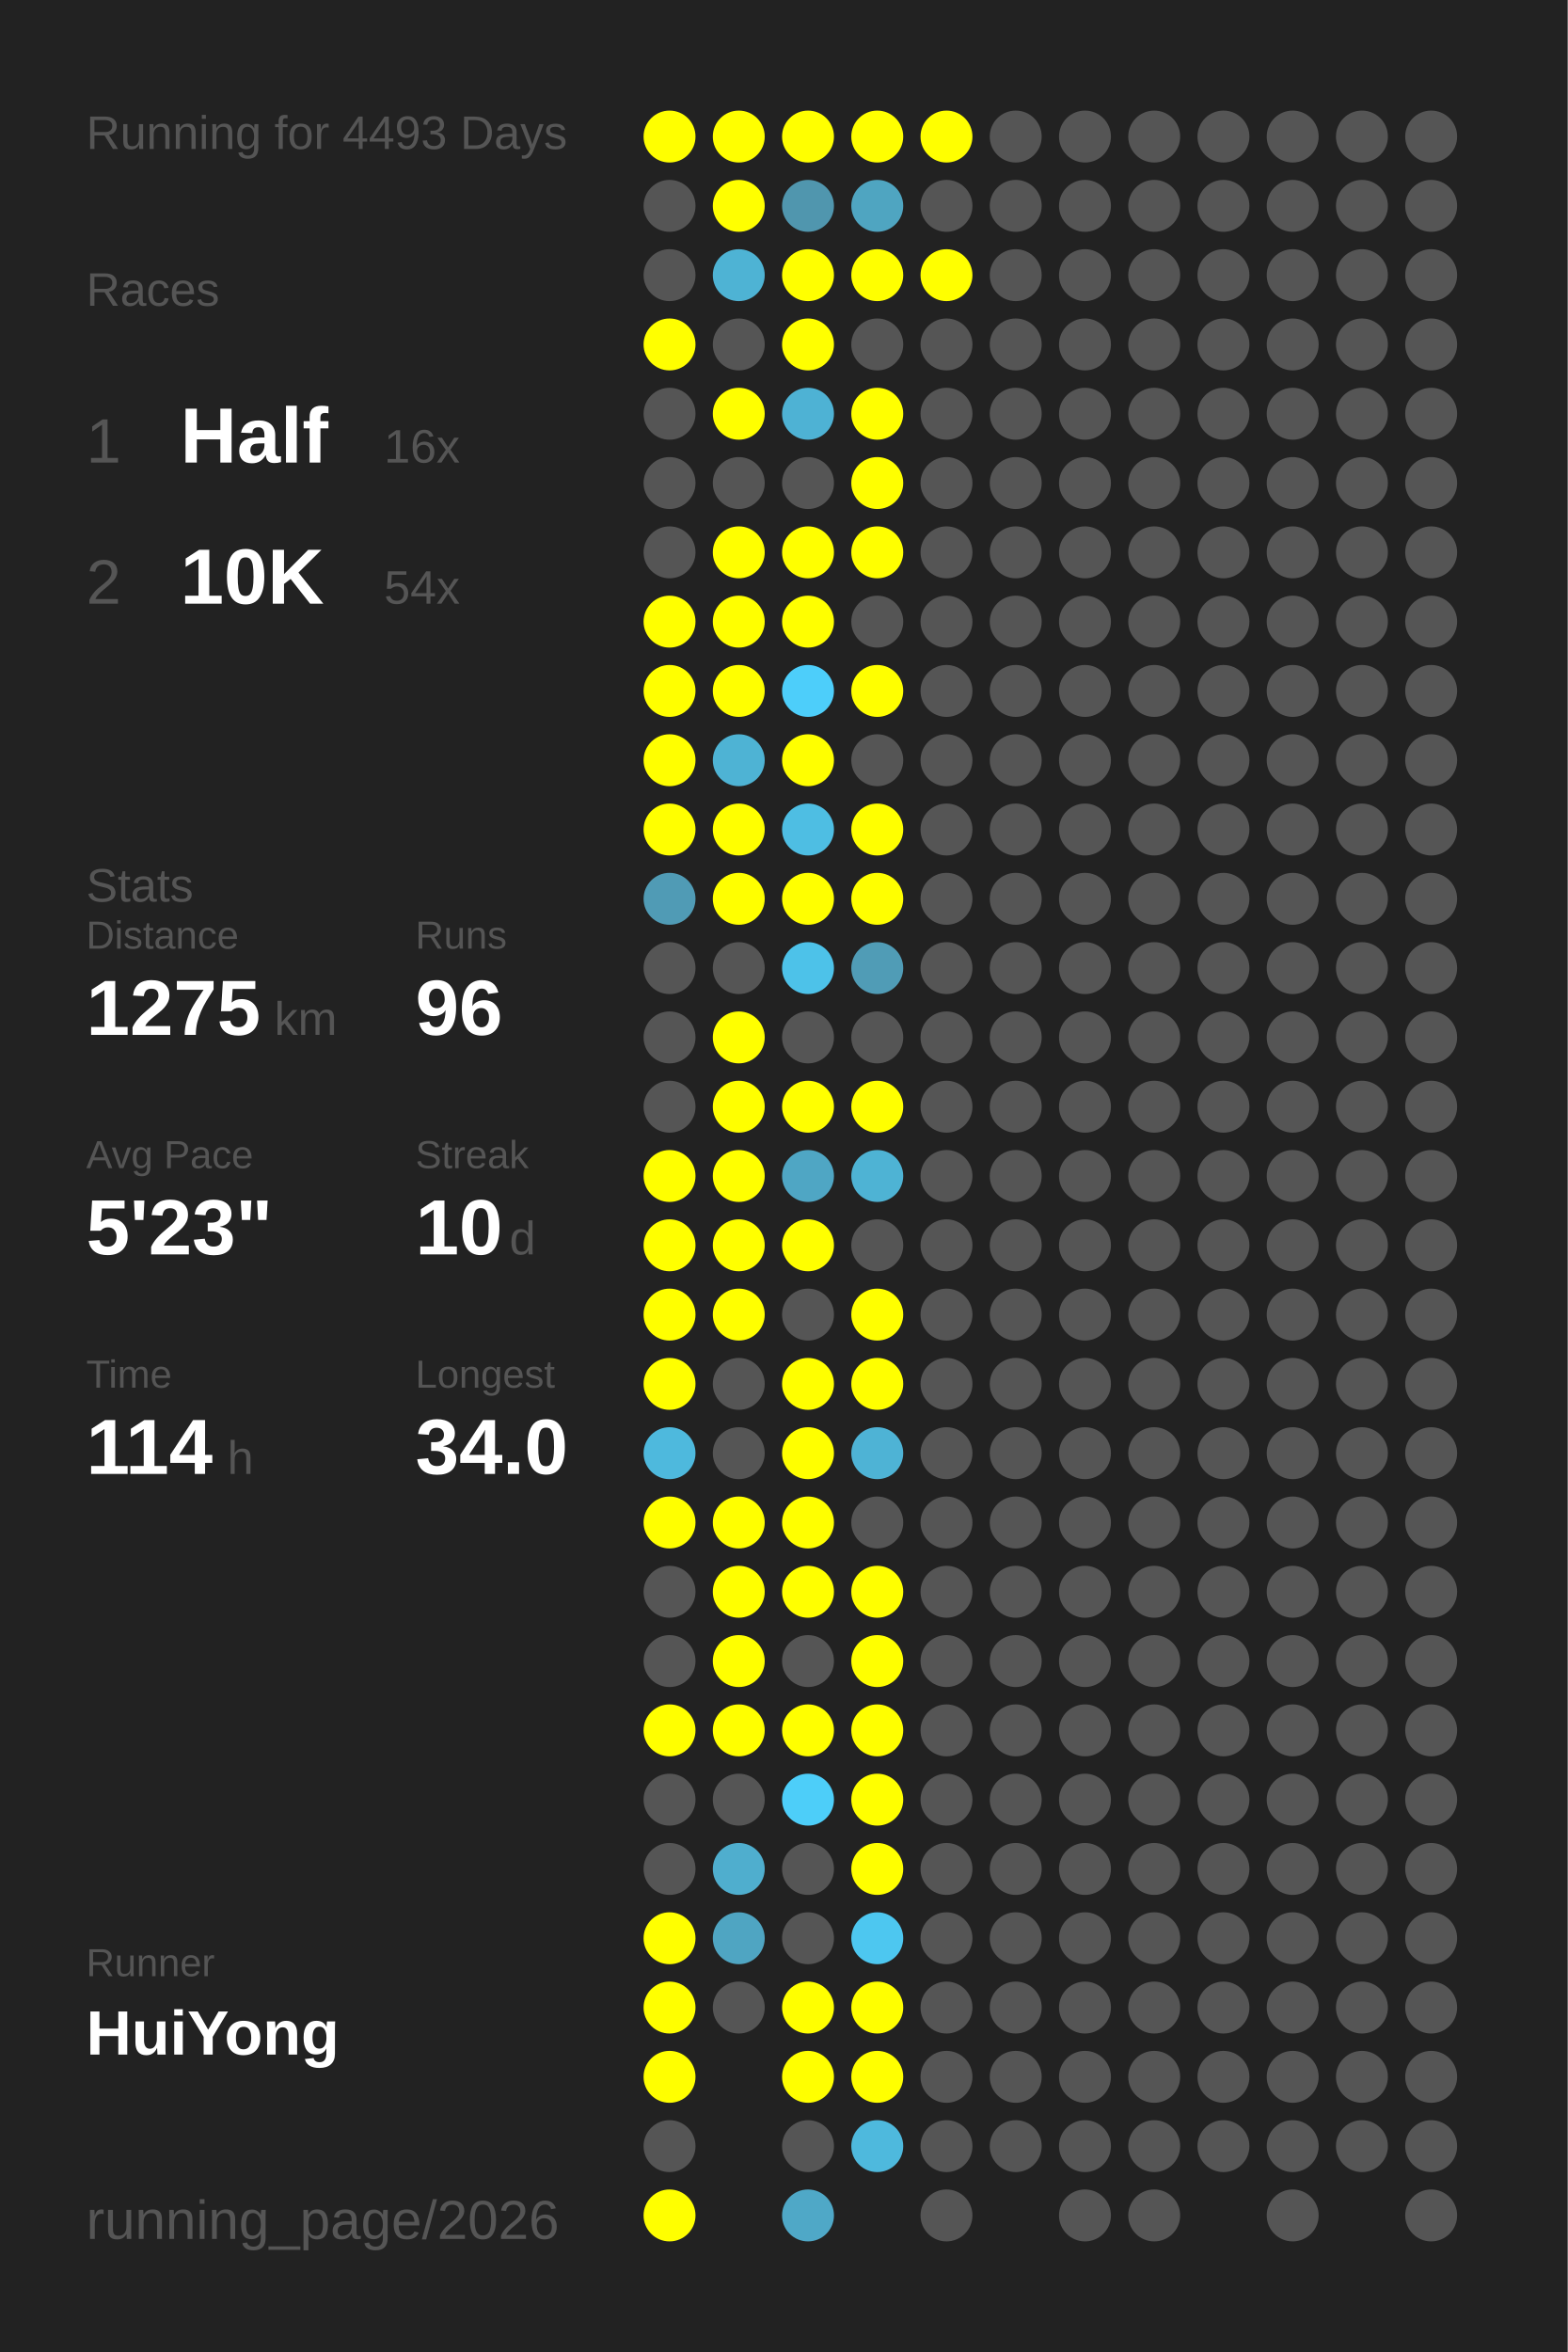
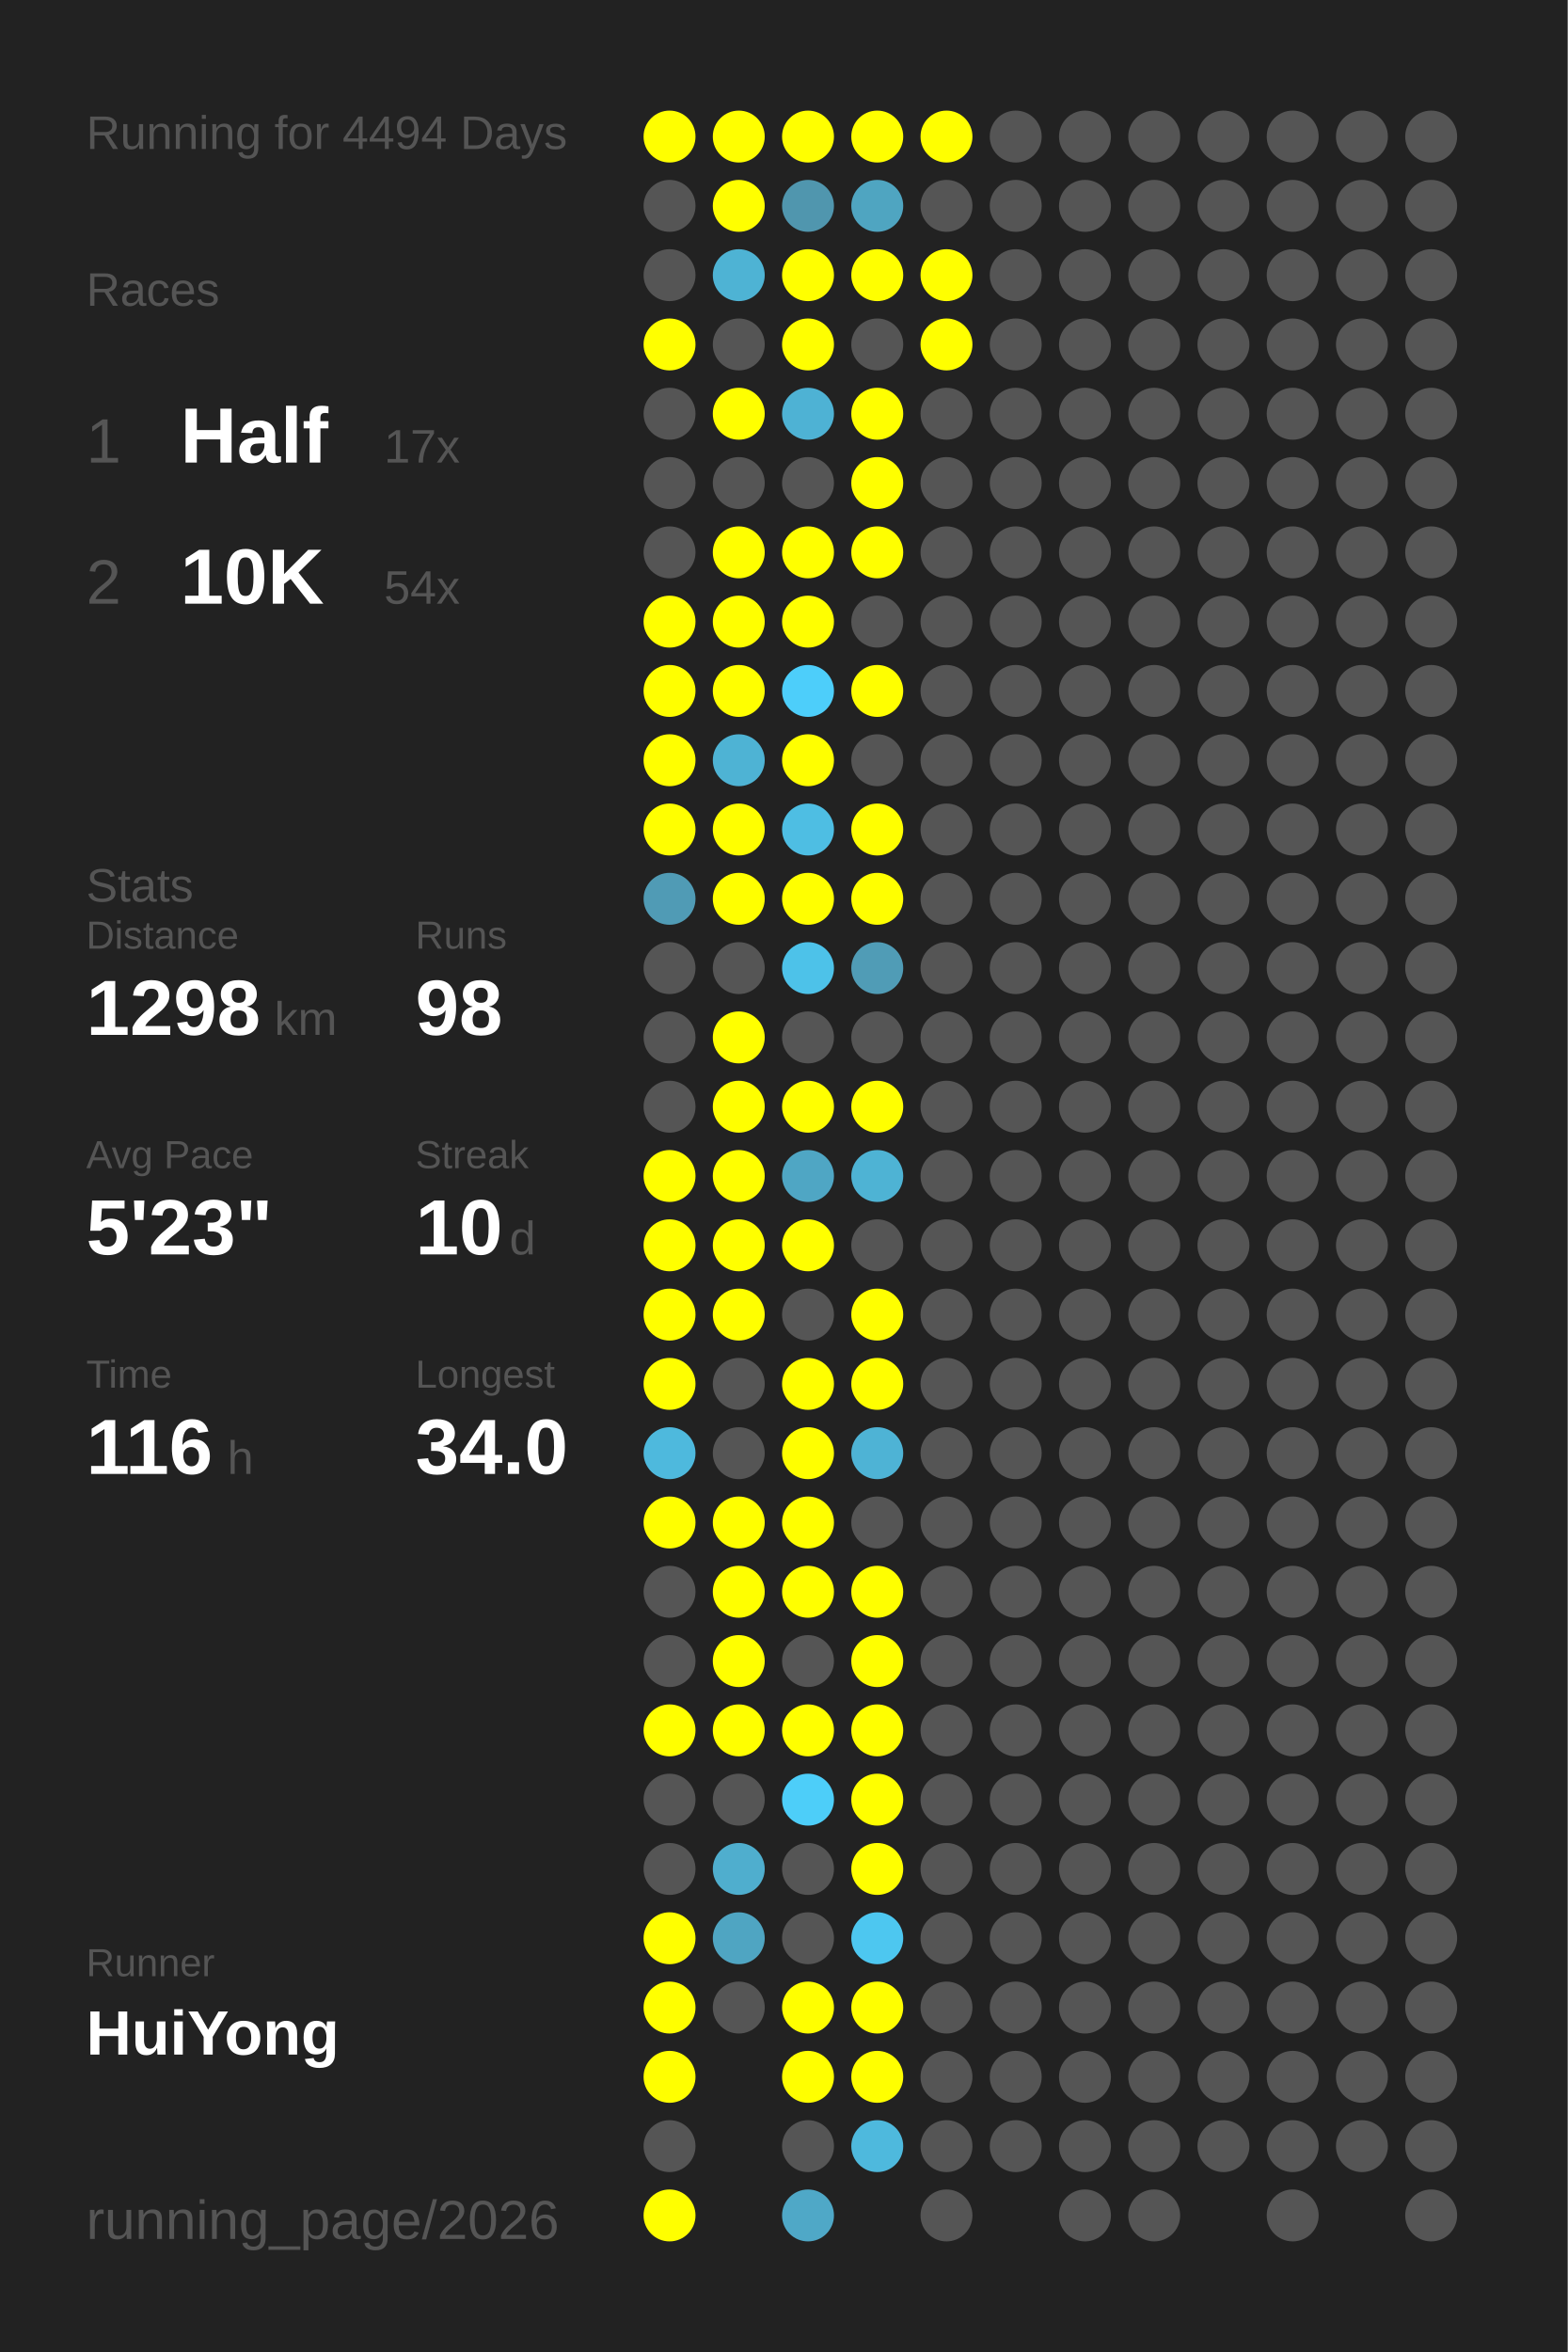
<svg xmlns="http://www.w3.org/2000/svg" baseProfile="full" height="300mm" version="1.1" viewBox="0,0,200,300" width="200mm">
  <defs />
  <rect fill="#222222" height="300" width="200" x="0" y="0" />
-   <text fill="#555555" style="font-size:6px; font-family:Arial;" x="11" y="19">Running for 4493 Days</text>
+   <text fill="#555555" style="font-size:6px; font-family:Arial;" x="11" y="19">Running for 4494 Days</text>
  <text fill="#555555" style="font-size:6px; font-family:Arial;" x="11" y="39">Races</text>
  <text fill="#555555" style="font-size:8px; font-family:Arial;" x="11" y="59">1</text>
  <text fill="#FFFFFF" style="font-size:10px; font-family:Arial; font-weight:bold;" x="23" y="59">Half</text>
-   <text fill="#555555" style="font-size:6px; font-family:Arial;" x="49" y="59">16x</text>
+   <text fill="#555555" style="font-size:6px; font-family:Arial;" x="49" y="59">17x</text>
  <text fill="#555555" style="font-size:8px; font-family:Arial;" x="11" y="77">2</text>
  <text fill="#FFFFFF" style="font-size:10px; font-family:Arial; font-weight:bold;" x="23" y="77">10K</text>
  <text fill="#555555" style="font-size:6px; font-family:Arial;" x="49" y="77">54x</text>
  <text fill="#555555" style="font-size:6px; font-family:Arial;" x="11" y="115">Stats</text>
  <text fill="#555555" style="font-size:5px; font-family:Arial;" x="11" y="121">Distance</text>
-   <text fill="#FFFFFF" style="font-size:10px; font-family:Arial; font-weight:bold;" x="11" y="132">1275</text>
+   <text fill="#FFFFFF" style="font-size:10px; font-family:Arial; font-weight:bold;" x="11" y="132">1298</text>
  <text fill="#555555" style="font-size:6px; font-family:Arial;" x="35" y="132">km</text>
  <text fill="#555555" style="font-size:5px; font-family:Arial;" x="53" y="121">Runs</text>
-   <text fill="#FFFFFF" style="font-size:10px; font-family:Arial; font-weight:bold;" x="53" y="132">96</text>
+   <text fill="#FFFFFF" style="font-size:10px; font-family:Arial; font-weight:bold;" x="53" y="132">98</text>
  <text fill="#555555" style="font-size:5px; font-family:Arial;" x="11" y="149">Avg Pace</text>
  <text fill="#FFFFFF" style="font-size:10px; font-family:Arial; font-weight:bold;" x="11" y="160">5'23"</text>
  <text fill="#555555" style="font-size:5px; font-family:Arial;" x="53" y="149">Streak</text>
  <text fill="#FFFFFF" style="font-size:10px; font-family:Arial; font-weight:bold;" x="53" y="160">10</text>
  <text fill="#555555" style="font-size:6px; font-family:Arial;" x="65" y="160">d</text>
  <text fill="#555555" style="font-size:5px; font-family:Arial;" x="11" y="177">Time</text>
-   <text fill="#FFFFFF" style="font-size:10px; font-family:Arial; font-weight:bold;" x="11" y="188">114</text>
+   <text fill="#FFFFFF" style="font-size:10px; font-family:Arial; font-weight:bold;" x="11" y="188">116</text>
  <text fill="#555555" style="font-size:6px; font-family:Arial;" x="29" y="188">h</text>
  <text fill="#555555" style="font-size:5px; font-family:Arial;" x="53" y="177">Longest</text>
  <text fill="#FFFFFF" style="font-size:10px; font-family:Arial; font-weight:bold;" x="53" y="188">34.0</text>
  <text fill="#555555" style="font-size:5px; font-family:Arial;" x="11" y="252.065">Runner</text>
  <text fill="#FFFFFF" style="font-size:8px; font-family:Arial; font-weight:bold;" x="11" y="262.065">HuiYong</text>
  <text fill="#555555" style="font-size:7px; font-family:Arial;" x="11" y="285.581">running_page/2026</text>
  <circle cx="85.417" cy="17.419" fill="#FFFF00" r="3.312" />
  <circle cx="85.417" cy="26.258" fill="#555555" r="3.312" />
  <circle cx="85.417" cy="35.097" fill="#555555" r="3.312" />
  <circle cx="85.417" cy="43.935" fill="#FFFF00" r="3.312" />
  <circle cx="85.417" cy="52.774" fill="#555555" r="3.312" />
  <circle cx="85.417" cy="61.613" fill="#555555" r="3.312" />
  <circle cx="85.417" cy="70.452" fill="#555555" r="3.312" />
  <circle cx="85.417" cy="79.29" fill="#FFFF00" r="3.312" />
  <circle cx="85.417" cy="88.129" fill="#FFFF00" r="3.312" />
  <circle cx="85.417" cy="96.968" fill="#FFFF00" r="3.312" />
  <circle cx="85.417" cy="105.806" fill="#FFFF00" r="3.312" />
  <circle cx="85.417" cy="114.645" fill="#509bb5" r="3.312" />
  <circle cx="85.417" cy="123.484" fill="#555555" r="3.312" />
  <circle cx="85.417" cy="132.323" fill="#555555" r="3.312" />
  <circle cx="85.417" cy="141.161" fill="#555555" r="3.312" />
  <circle cx="85.417" cy="150" fill="#FFFF00" r="3.312" />
  <circle cx="85.417" cy="158.839" fill="#FFFF00" r="3.312" />
  <circle cx="85.417" cy="167.677" fill="#FFFF00" r="3.312" />
  <circle cx="85.417" cy="176.516" fill="#FFFF00" r="3.312" />
  <circle cx="85.417" cy="185.355" fill="#4eb9dd" r="3.312" />
  <circle cx="85.417" cy="194.194" fill="#FFFF00" r="3.312" />
  <circle cx="85.417" cy="203.032" fill="#555555" r="3.312" />
  <circle cx="85.417" cy="211.871" fill="#555555" r="3.312" />
  <circle cx="85.417" cy="220.71" fill="#FFFF00" r="3.312" />
  <circle cx="85.417" cy="229.548" fill="#555555" r="3.312" />
  <circle cx="85.417" cy="238.387" fill="#555555" r="3.312" />
  <circle cx="85.417" cy="247.226" fill="#FFFF00" r="3.312" />
  <circle cx="85.417" cy="256.065" fill="#FFFF00" r="3.312" />
  <circle cx="85.417" cy="264.903" fill="#FFFF00" r="3.312" />
  <circle cx="85.417" cy="273.742" fill="#555555" r="3.312" />
  <circle cx="85.417" cy="282.581" fill="#FFFF00" r="3.312" />
  <circle cx="94.25" cy="17.419" fill="#FFFF00" r="3.312" />
  <circle cx="94.25" cy="26.258" fill="#FFFF00" r="3.312" />
  <circle cx="94.25" cy="35.097" fill="#4eb3d4" r="3.312" />
  <circle cx="94.25" cy="43.935" fill="#555555" r="3.312" />
  <circle cx="94.25" cy="52.774" fill="#FFFF00" r="3.312" />
  <circle cx="94.25" cy="61.613" fill="#555555" r="3.312" />
  <circle cx="94.25" cy="70.452" fill="#FFFF00" r="3.312" />
  <circle cx="94.25" cy="79.29" fill="#FFFF00" r="3.312" />
  <circle cx="94.25" cy="88.129" fill="#FFFF00" r="3.312" />
  <circle cx="94.25" cy="96.968" fill="#4eb3d4" r="3.312" />
  <circle cx="94.25" cy="105.806" fill="#FFFF00" r="3.312" />
  <circle cx="94.25" cy="114.645" fill="#FFFF00" r="3.312" />
  <circle cx="94.25" cy="123.484" fill="#555555" r="3.312" />
  <circle cx="94.25" cy="132.323" fill="#FFFF00" r="3.312" />
  <circle cx="94.25" cy="141.161" fill="#FFFF00" r="3.312" />
  <circle cx="94.25" cy="150" fill="#FFFF00" r="3.312" />
  <circle cx="94.25" cy="158.839" fill="#FFFF00" r="3.312" />
  <circle cx="94.25" cy="167.677" fill="#FFFF00" r="3.312" />
  <circle cx="94.25" cy="176.516" fill="#555555" r="3.312" />
  <circle cx="94.25" cy="185.355" fill="#555555" r="3.312" />
  <circle cx="94.25" cy="194.194" fill="#FFFF00" r="3.312" />
  <circle cx="94.25" cy="203.032" fill="#FFFF00" r="3.312" />
  <circle cx="94.25" cy="211.871" fill="#FFFF00" r="3.312" />
  <circle cx="94.25" cy="220.71" fill="#FFFF00" r="3.312" />
  <circle cx="94.25" cy="229.548" fill="#555555" r="3.312" />
  <circle cx="94.25" cy="238.387" fill="#4faece" r="3.312" />
  <circle cx="94.25" cy="247.226" fill="#4fa5c2" r="3.312" />
  <circle cx="94.25" cy="256.065" fill="#555555" r="3.312" />
  <circle cx="103.083" cy="17.419" fill="#FFFF00" r="3.312" />
  <circle cx="103.083" cy="26.258" fill="#5096ae" r="3.312" />
  <circle cx="103.083" cy="35.097" fill="#FFFF00" r="3.312" />
  <circle cx="103.083" cy="43.935" fill="#FFFF00" r="3.312" />
  <circle cx="103.083" cy="52.774" fill="#4eb2d4" r="3.312" />
  <circle cx="103.083" cy="61.613" fill="#555555" r="3.312" />
  <circle cx="103.083" cy="70.452" fill="#FFFF00" r="3.312" />
  <circle cx="103.083" cy="79.29" fill="#FFFF00" r="3.312" />
  <circle cx="103.083" cy="88.129" fill="#4dcefa" r="3.312" />
  <circle cx="103.083" cy="96.968" fill="#FFFF00" r="3.312" />
  <circle cx="103.083" cy="105.806" fill="#4ebee3" r="3.312" />
  <circle cx="103.083" cy="114.645" fill="#FFFF00" r="3.312" />
  <circle cx="103.083" cy="123.484" fill="#4dc2e9" r="3.312" />
  <circle cx="103.083" cy="132.323" fill="#555555" r="3.312" />
  <circle cx="103.083" cy="141.161" fill="#FFFF00" r="3.312" />
  <circle cx="103.083" cy="150" fill="#4fa6c4" r="3.312" />
  <circle cx="103.083" cy="158.839" fill="#FFFF00" r="3.312" />
  <circle cx="103.083" cy="167.677" fill="#555555" r="3.312" />
  <circle cx="103.083" cy="176.516" fill="#FFFF00" r="3.312" />
  <circle cx="103.083" cy="185.355" fill="#FFFF00" r="3.312" />
  <circle cx="103.083" cy="194.194" fill="#FFFF00" r="3.312" />
  <circle cx="103.083" cy="203.032" fill="#FFFF00" r="3.312" />
  <circle cx="103.083" cy="211.871" fill="#555555" r="3.312" />
  <circle cx="103.083" cy="220.71" fill="#FFFF00" r="3.312" />
  <circle cx="103.083" cy="229.548" fill="#4dcef9" r="3.312" />
  <circle cx="103.083" cy="238.387" fill="#555555" r="3.312" />
  <circle cx="103.083" cy="247.226" fill="#555555" r="3.312" />
  <circle cx="103.083" cy="256.065" fill="#FFFF00" r="3.312" />
  <circle cx="103.083" cy="264.903" fill="#FFFF00" r="3.312" />
  <circle cx="103.083" cy="273.742" fill="#555555" r="3.312" />
  <circle cx="103.083" cy="282.581" fill="#4fa8c7" r="3.312" />
  <circle cx="111.917" cy="17.419" fill="#FFFF00" r="3.312" />
  <circle cx="111.917" cy="26.258" fill="#4fa5c1" r="3.312" />
  <circle cx="111.917" cy="35.097" fill="#FFFF00" r="3.312" />
  <circle cx="111.917" cy="43.935" fill="#555555" r="3.312" />
  <circle cx="111.917" cy="52.774" fill="#FFFF00" r="3.312" />
  <circle cx="111.917" cy="61.613" fill="#FFFF00" r="3.312" />
  <circle cx="111.917" cy="70.452" fill="#FFFF00" r="3.312" />
  <circle cx="111.917" cy="79.29" fill="#555555" r="3.312" />
  <circle cx="111.917" cy="88.129" fill="#FFFF00" r="3.312" />
  <circle cx="111.917" cy="96.968" fill="#555555" r="3.312" />
  <circle cx="111.917" cy="105.806" fill="#FFFF00" r="3.312" />
  <circle cx="111.917" cy="114.645" fill="#FFFF00" r="3.312" />
  <circle cx="111.917" cy="123.484" fill="#509cb6" r="3.312" />
  <circle cx="111.917" cy="132.323" fill="#555555" r="3.312" />
  <circle cx="111.917" cy="141.161" fill="#FFFF00" r="3.312" />
  <circle cx="111.917" cy="150" fill="#4eb3d4" r="3.312" />
  <circle cx="111.917" cy="158.839" fill="#555555" r="3.312" />
  <circle cx="111.917" cy="167.677" fill="#FFFF00" r="3.312" />
  <circle cx="111.917" cy="176.516" fill="#FFFF00" r="3.312" />
  <circle cx="111.917" cy="185.355" fill="#4eb3d5" r="3.312" />
  <circle cx="111.917" cy="194.194" fill="#555555" r="3.312" />
  <circle cx="111.917" cy="203.032" fill="#FFFF00" r="3.312" />
  <circle cx="111.917" cy="211.871" fill="#FFFF00" r="3.312" />
  <circle cx="111.917" cy="220.71" fill="#FFFF00" r="3.312" />
  <circle cx="111.917" cy="229.548" fill="#FFFF00" r="3.312" />
  <circle cx="111.917" cy="238.387" fill="#FFFF00" r="3.312" />
  <circle cx="111.917" cy="247.226" fill="#4dc7f0" r="3.312" />
  <circle cx="111.917" cy="256.065" fill="#FFFF00" r="3.312" />
  <circle cx="111.917" cy="264.903" fill="#FFFF00" r="3.312" />
  <circle cx="111.917" cy="273.742" fill="#4eb9dd" r="3.312" />
  <circle cx="120.75" cy="17.419" fill="#FFFF00" r="3.312" />
  <circle cx="120.75" cy="26.258" fill="#555555" r="3.312" />
  <circle cx="120.75" cy="35.097" fill="#FFFF00" r="3.312" />
-   <circle cx="120.75" cy="43.935" fill="#555555" r="3.312" />
+   <circle cx="120.75" cy="43.935" fill="#FFFF00" r="3.312" />
  <circle cx="120.75" cy="52.774" fill="#555555" r="3.312" />
  <circle cx="120.75" cy="61.613" fill="#555555" r="3.312" />
  <circle cx="120.75" cy="70.452" fill="#555555" r="3.312" />
  <circle cx="120.75" cy="79.29" fill="#555555" r="3.312" />
  <circle cx="120.75" cy="88.129" fill="#555555" r="3.312" />
  <circle cx="120.75" cy="96.968" fill="#555555" r="3.312" />
  <circle cx="120.75" cy="105.806" fill="#555555" r="3.312" />
  <circle cx="120.75" cy="114.645" fill="#555555" r="3.312" />
  <circle cx="120.75" cy="123.484" fill="#555555" r="3.312" />
  <circle cx="120.75" cy="132.323" fill="#555555" r="3.312" />
  <circle cx="120.75" cy="141.161" fill="#555555" r="3.312" />
  <circle cx="120.75" cy="150" fill="#555555" r="3.312" />
  <circle cx="120.75" cy="158.839" fill="#555555" r="3.312" />
  <circle cx="120.75" cy="167.677" fill="#555555" r="3.312" />
  <circle cx="120.75" cy="176.516" fill="#555555" r="3.312" />
  <circle cx="120.75" cy="185.355" fill="#555555" r="3.312" />
  <circle cx="120.75" cy="194.194" fill="#555555" r="3.312" />
  <circle cx="120.75" cy="203.032" fill="#555555" r="3.312" />
  <circle cx="120.75" cy="211.871" fill="#555555" r="3.312" />
  <circle cx="120.75" cy="220.71" fill="#555555" r="3.312" />
  <circle cx="120.75" cy="229.548" fill="#555555" r="3.312" />
  <circle cx="120.75" cy="238.387" fill="#555555" r="3.312" />
  <circle cx="120.75" cy="247.226" fill="#555555" r="3.312" />
  <circle cx="120.75" cy="256.065" fill="#555555" r="3.312" />
  <circle cx="120.75" cy="264.903" fill="#555555" r="3.312" />
  <circle cx="120.75" cy="273.742" fill="#555555" r="3.312" />
  <circle cx="120.75" cy="282.581" fill="#555555" r="3.312" />
  <circle cx="129.583" cy="17.419" fill="#555555" r="3.312" />
  <circle cx="129.583" cy="26.258" fill="#555555" r="3.312" />
  <circle cx="129.583" cy="35.097" fill="#555555" r="3.312" />
  <circle cx="129.583" cy="43.935" fill="#555555" r="3.312" />
  <circle cx="129.583" cy="52.774" fill="#555555" r="3.312" />
  <circle cx="129.583" cy="61.613" fill="#555555" r="3.312" />
  <circle cx="129.583" cy="70.452" fill="#555555" r="3.312" />
  <circle cx="129.583" cy="79.29" fill="#555555" r="3.312" />
  <circle cx="129.583" cy="88.129" fill="#555555" r="3.312" />
  <circle cx="129.583" cy="96.968" fill="#555555" r="3.312" />
  <circle cx="129.583" cy="105.806" fill="#555555" r="3.312" />
  <circle cx="129.583" cy="114.645" fill="#555555" r="3.312" />
  <circle cx="129.583" cy="123.484" fill="#555555" r="3.312" />
  <circle cx="129.583" cy="132.323" fill="#555555" r="3.312" />
  <circle cx="129.583" cy="141.161" fill="#555555" r="3.312" />
  <circle cx="129.583" cy="150" fill="#555555" r="3.312" />
  <circle cx="129.583" cy="158.839" fill="#555555" r="3.312" />
  <circle cx="129.583" cy="167.677" fill="#555555" r="3.312" />
  <circle cx="129.583" cy="176.516" fill="#555555" r="3.312" />
  <circle cx="129.583" cy="185.355" fill="#555555" r="3.312" />
  <circle cx="129.583" cy="194.194" fill="#555555" r="3.312" />
  <circle cx="129.583" cy="203.032" fill="#555555" r="3.312" />
  <circle cx="129.583" cy="211.871" fill="#555555" r="3.312" />
  <circle cx="129.583" cy="220.71" fill="#555555" r="3.312" />
  <circle cx="129.583" cy="229.548" fill="#555555" r="3.312" />
  <circle cx="129.583" cy="238.387" fill="#555555" r="3.312" />
  <circle cx="129.583" cy="247.226" fill="#555555" r="3.312" />
  <circle cx="129.583" cy="256.065" fill="#555555" r="3.312" />
  <circle cx="129.583" cy="264.903" fill="#555555" r="3.312" />
  <circle cx="129.583" cy="273.742" fill="#555555" r="3.312" />
  <circle cx="138.417" cy="17.419" fill="#555555" r="3.312" />
  <circle cx="138.417" cy="26.258" fill="#555555" r="3.312" />
  <circle cx="138.417" cy="35.097" fill="#555555" r="3.312" />
  <circle cx="138.417" cy="43.935" fill="#555555" r="3.312" />
  <circle cx="138.417" cy="52.774" fill="#555555" r="3.312" />
  <circle cx="138.417" cy="61.613" fill="#555555" r="3.312" />
  <circle cx="138.417" cy="70.452" fill="#555555" r="3.312" />
  <circle cx="138.417" cy="79.29" fill="#555555" r="3.312" />
  <circle cx="138.417" cy="88.129" fill="#555555" r="3.312" />
  <circle cx="138.417" cy="96.968" fill="#555555" r="3.312" />
  <circle cx="138.417" cy="105.806" fill="#555555" r="3.312" />
  <circle cx="138.417" cy="114.645" fill="#555555" r="3.312" />
  <circle cx="138.417" cy="123.484" fill="#555555" r="3.312" />
  <circle cx="138.417" cy="132.323" fill="#555555" r="3.312" />
  <circle cx="138.417" cy="141.161" fill="#555555" r="3.312" />
  <circle cx="138.417" cy="150" fill="#555555" r="3.312" />
  <circle cx="138.417" cy="158.839" fill="#555555" r="3.312" />
  <circle cx="138.417" cy="167.677" fill="#555555" r="3.312" />
  <circle cx="138.417" cy="176.516" fill="#555555" r="3.312" />
  <circle cx="138.417" cy="185.355" fill="#555555" r="3.312" />
  <circle cx="138.417" cy="194.194" fill="#555555" r="3.312" />
  <circle cx="138.417" cy="203.032" fill="#555555" r="3.312" />
  <circle cx="138.417" cy="211.871" fill="#555555" r="3.312" />
  <circle cx="138.417" cy="220.71" fill="#555555" r="3.312" />
  <circle cx="138.417" cy="229.548" fill="#555555" r="3.312" />
  <circle cx="138.417" cy="238.387" fill="#555555" r="3.312" />
  <circle cx="138.417" cy="247.226" fill="#555555" r="3.312" />
  <circle cx="138.417" cy="256.065" fill="#555555" r="3.312" />
  <circle cx="138.417" cy="264.903" fill="#555555" r="3.312" />
  <circle cx="138.417" cy="273.742" fill="#555555" r="3.312" />
  <circle cx="138.417" cy="282.581" fill="#555555" r="3.312" />
  <circle cx="147.25" cy="17.419" fill="#555555" r="3.312" />
  <circle cx="147.25" cy="26.258" fill="#555555" r="3.312" />
  <circle cx="147.25" cy="35.097" fill="#555555" r="3.312" />
  <circle cx="147.25" cy="43.935" fill="#555555" r="3.312" />
  <circle cx="147.25" cy="52.774" fill="#555555" r="3.312" />
  <circle cx="147.25" cy="61.613" fill="#555555" r="3.312" />
  <circle cx="147.25" cy="70.452" fill="#555555" r="3.312" />
  <circle cx="147.25" cy="79.29" fill="#555555" r="3.312" />
  <circle cx="147.25" cy="88.129" fill="#555555" r="3.312" />
  <circle cx="147.25" cy="96.968" fill="#555555" r="3.312" />
  <circle cx="147.25" cy="105.806" fill="#555555" r="3.312" />
  <circle cx="147.25" cy="114.645" fill="#555555" r="3.312" />
  <circle cx="147.25" cy="123.484" fill="#555555" r="3.312" />
  <circle cx="147.25" cy="132.323" fill="#555555" r="3.312" />
  <circle cx="147.25" cy="141.161" fill="#555555" r="3.312" />
  <circle cx="147.25" cy="150" fill="#555555" r="3.312" />
  <circle cx="147.25" cy="158.839" fill="#555555" r="3.312" />
  <circle cx="147.25" cy="167.677" fill="#555555" r="3.312" />
  <circle cx="147.25" cy="176.516" fill="#555555" r="3.312" />
  <circle cx="147.25" cy="185.355" fill="#555555" r="3.312" />
  <circle cx="147.25" cy="194.194" fill="#555555" r="3.312" />
  <circle cx="147.25" cy="203.032" fill="#555555" r="3.312" />
  <circle cx="147.25" cy="211.871" fill="#555555" r="3.312" />
  <circle cx="147.25" cy="220.71" fill="#555555" r="3.312" />
  <circle cx="147.25" cy="229.548" fill="#555555" r="3.312" />
  <circle cx="147.25" cy="238.387" fill="#555555" r="3.312" />
  <circle cx="147.25" cy="247.226" fill="#555555" r="3.312" />
  <circle cx="147.25" cy="256.065" fill="#555555" r="3.312" />
  <circle cx="147.25" cy="264.903" fill="#555555" r="3.312" />
  <circle cx="147.25" cy="273.742" fill="#555555" r="3.312" />
  <circle cx="147.25" cy="282.581" fill="#555555" r="3.312" />
  <circle cx="156.083" cy="17.419" fill="#555555" r="3.312" />
  <circle cx="156.083" cy="26.258" fill="#555555" r="3.312" />
  <circle cx="156.083" cy="35.097" fill="#555555" r="3.312" />
  <circle cx="156.083" cy="43.935" fill="#555555" r="3.312" />
  <circle cx="156.083" cy="52.774" fill="#555555" r="3.312" />
  <circle cx="156.083" cy="61.613" fill="#555555" r="3.312" />
  <circle cx="156.083" cy="70.452" fill="#555555" r="3.312" />
  <circle cx="156.083" cy="79.29" fill="#555555" r="3.312" />
  <circle cx="156.083" cy="88.129" fill="#555555" r="3.312" />
  <circle cx="156.083" cy="96.968" fill="#555555" r="3.312" />
  <circle cx="156.083" cy="105.806" fill="#555555" r="3.312" />
  <circle cx="156.083" cy="114.645" fill="#555555" r="3.312" />
  <circle cx="156.083" cy="123.484" fill="#555555" r="3.312" />
  <circle cx="156.083" cy="132.323" fill="#555555" r="3.312" />
  <circle cx="156.083" cy="141.161" fill="#555555" r="3.312" />
  <circle cx="156.083" cy="150" fill="#555555" r="3.312" />
  <circle cx="156.083" cy="158.839" fill="#555555" r="3.312" />
  <circle cx="156.083" cy="167.677" fill="#555555" r="3.312" />
  <circle cx="156.083" cy="176.516" fill="#555555" r="3.312" />
  <circle cx="156.083" cy="185.355" fill="#555555" r="3.312" />
  <circle cx="156.083" cy="194.194" fill="#555555" r="3.312" />
  <circle cx="156.083" cy="203.032" fill="#555555" r="3.312" />
  <circle cx="156.083" cy="211.871" fill="#555555" r="3.312" />
  <circle cx="156.083" cy="220.71" fill="#555555" r="3.312" />
  <circle cx="156.083" cy="229.548" fill="#555555" r="3.312" />
  <circle cx="156.083" cy="238.387" fill="#555555" r="3.312" />
  <circle cx="156.083" cy="247.226" fill="#555555" r="3.312" />
  <circle cx="156.083" cy="256.065" fill="#555555" r="3.312" />
  <circle cx="156.083" cy="264.903" fill="#555555" r="3.312" />
  <circle cx="156.083" cy="273.742" fill="#555555" r="3.312" />
  <circle cx="164.917" cy="17.419" fill="#555555" r="3.312" />
  <circle cx="164.917" cy="26.258" fill="#555555" r="3.312" />
  <circle cx="164.917" cy="35.097" fill="#555555" r="3.312" />
  <circle cx="164.917" cy="43.935" fill="#555555" r="3.312" />
  <circle cx="164.917" cy="52.774" fill="#555555" r="3.312" />
  <circle cx="164.917" cy="61.613" fill="#555555" r="3.312" />
  <circle cx="164.917" cy="70.452" fill="#555555" r="3.312" />
  <circle cx="164.917" cy="79.29" fill="#555555" r="3.312" />
  <circle cx="164.917" cy="88.129" fill="#555555" r="3.312" />
  <circle cx="164.917" cy="96.968" fill="#555555" r="3.312" />
  <circle cx="164.917" cy="105.806" fill="#555555" r="3.312" />
  <circle cx="164.917" cy="114.645" fill="#555555" r="3.312" />
  <circle cx="164.917" cy="123.484" fill="#555555" r="3.312" />
  <circle cx="164.917" cy="132.323" fill="#555555" r="3.312" />
  <circle cx="164.917" cy="141.161" fill="#555555" r="3.312" />
  <circle cx="164.917" cy="150" fill="#555555" r="3.312" />
  <circle cx="164.917" cy="158.839" fill="#555555" r="3.312" />
  <circle cx="164.917" cy="167.677" fill="#555555" r="3.312" />
  <circle cx="164.917" cy="176.516" fill="#555555" r="3.312" />
  <circle cx="164.917" cy="185.355" fill="#555555" r="3.312" />
  <circle cx="164.917" cy="194.194" fill="#555555" r="3.312" />
  <circle cx="164.917" cy="203.032" fill="#555555" r="3.312" />
  <circle cx="164.917" cy="211.871" fill="#555555" r="3.312" />
  <circle cx="164.917" cy="220.71" fill="#555555" r="3.312" />
  <circle cx="164.917" cy="229.548" fill="#555555" r="3.312" />
  <circle cx="164.917" cy="238.387" fill="#555555" r="3.312" />
  <circle cx="164.917" cy="247.226" fill="#555555" r="3.312" />
  <circle cx="164.917" cy="256.065" fill="#555555" r="3.312" />
  <circle cx="164.917" cy="264.903" fill="#555555" r="3.312" />
  <circle cx="164.917" cy="273.742" fill="#555555" r="3.312" />
  <circle cx="164.917" cy="282.581" fill="#555555" r="3.312" />
  <circle cx="173.75" cy="17.419" fill="#555555" r="3.312" />
  <circle cx="173.75" cy="26.258" fill="#555555" r="3.312" />
  <circle cx="173.75" cy="35.097" fill="#555555" r="3.312" />
  <circle cx="173.75" cy="43.935" fill="#555555" r="3.312" />
  <circle cx="173.75" cy="52.774" fill="#555555" r="3.312" />
  <circle cx="173.75" cy="61.613" fill="#555555" r="3.312" />
  <circle cx="173.75" cy="70.452" fill="#555555" r="3.312" />
  <circle cx="173.75" cy="79.29" fill="#555555" r="3.312" />
  <circle cx="173.75" cy="88.129" fill="#555555" r="3.312" />
  <circle cx="173.75" cy="96.968" fill="#555555" r="3.312" />
  <circle cx="173.75" cy="105.806" fill="#555555" r="3.312" />
  <circle cx="173.75" cy="114.645" fill="#555555" r="3.312" />
  <circle cx="173.75" cy="123.484" fill="#555555" r="3.312" />
  <circle cx="173.75" cy="132.323" fill="#555555" r="3.312" />
  <circle cx="173.75" cy="141.161" fill="#555555" r="3.312" />
  <circle cx="173.75" cy="150" fill="#555555" r="3.312" />
  <circle cx="173.75" cy="158.839" fill="#555555" r="3.312" />
  <circle cx="173.75" cy="167.677" fill="#555555" r="3.312" />
  <circle cx="173.75" cy="176.516" fill="#555555" r="3.312" />
  <circle cx="173.75" cy="185.355" fill="#555555" r="3.312" />
  <circle cx="173.75" cy="194.194" fill="#555555" r="3.312" />
  <circle cx="173.75" cy="203.032" fill="#555555" r="3.312" />
  <circle cx="173.75" cy="211.871" fill="#555555" r="3.312" />
  <circle cx="173.75" cy="220.71" fill="#555555" r="3.312" />
  <circle cx="173.75" cy="229.548" fill="#555555" r="3.312" />
  <circle cx="173.75" cy="238.387" fill="#555555" r="3.312" />
  <circle cx="173.75" cy="247.226" fill="#555555" r="3.312" />
  <circle cx="173.75" cy="256.065" fill="#555555" r="3.312" />
  <circle cx="173.75" cy="264.903" fill="#555555" r="3.312" />
  <circle cx="173.75" cy="273.742" fill="#555555" r="3.312" />
  <circle cx="182.583" cy="17.419" fill="#555555" r="3.312" />
  <circle cx="182.583" cy="26.258" fill="#555555" r="3.312" />
  <circle cx="182.583" cy="35.097" fill="#555555" r="3.312" />
  <circle cx="182.583" cy="43.935" fill="#555555" r="3.312" />
  <circle cx="182.583" cy="52.774" fill="#555555" r="3.312" />
  <circle cx="182.583" cy="61.613" fill="#555555" r="3.312" />
  <circle cx="182.583" cy="70.452" fill="#555555" r="3.312" />
  <circle cx="182.583" cy="79.29" fill="#555555" r="3.312" />
  <circle cx="182.583" cy="88.129" fill="#555555" r="3.312" />
  <circle cx="182.583" cy="96.968" fill="#555555" r="3.312" />
  <circle cx="182.583" cy="105.806" fill="#555555" r="3.312" />
  <circle cx="182.583" cy="114.645" fill="#555555" r="3.312" />
  <circle cx="182.583" cy="123.484" fill="#555555" r="3.312" />
  <circle cx="182.583" cy="132.323" fill="#555555" r="3.312" />
  <circle cx="182.583" cy="141.161" fill="#555555" r="3.312" />
  <circle cx="182.583" cy="150" fill="#555555" r="3.312" />
  <circle cx="182.583" cy="158.839" fill="#555555" r="3.312" />
  <circle cx="182.583" cy="167.677" fill="#555555" r="3.312" />
  <circle cx="182.583" cy="176.516" fill="#555555" r="3.312" />
  <circle cx="182.583" cy="185.355" fill="#555555" r="3.312" />
  <circle cx="182.583" cy="194.194" fill="#555555" r="3.312" />
  <circle cx="182.583" cy="203.032" fill="#555555" r="3.312" />
  <circle cx="182.583" cy="211.871" fill="#555555" r="3.312" />
  <circle cx="182.583" cy="220.71" fill="#555555" r="3.312" />
  <circle cx="182.583" cy="229.548" fill="#555555" r="3.312" />
  <circle cx="182.583" cy="238.387" fill="#555555" r="3.312" />
  <circle cx="182.583" cy="247.226" fill="#555555" r="3.312" />
  <circle cx="182.583" cy="256.065" fill="#555555" r="3.312" />
  <circle cx="182.583" cy="264.903" fill="#555555" r="3.312" />
  <circle cx="182.583" cy="273.742" fill="#555555" r="3.312" />
  <circle cx="182.583" cy="282.581" fill="#555555" r="3.312" />
</svg>
